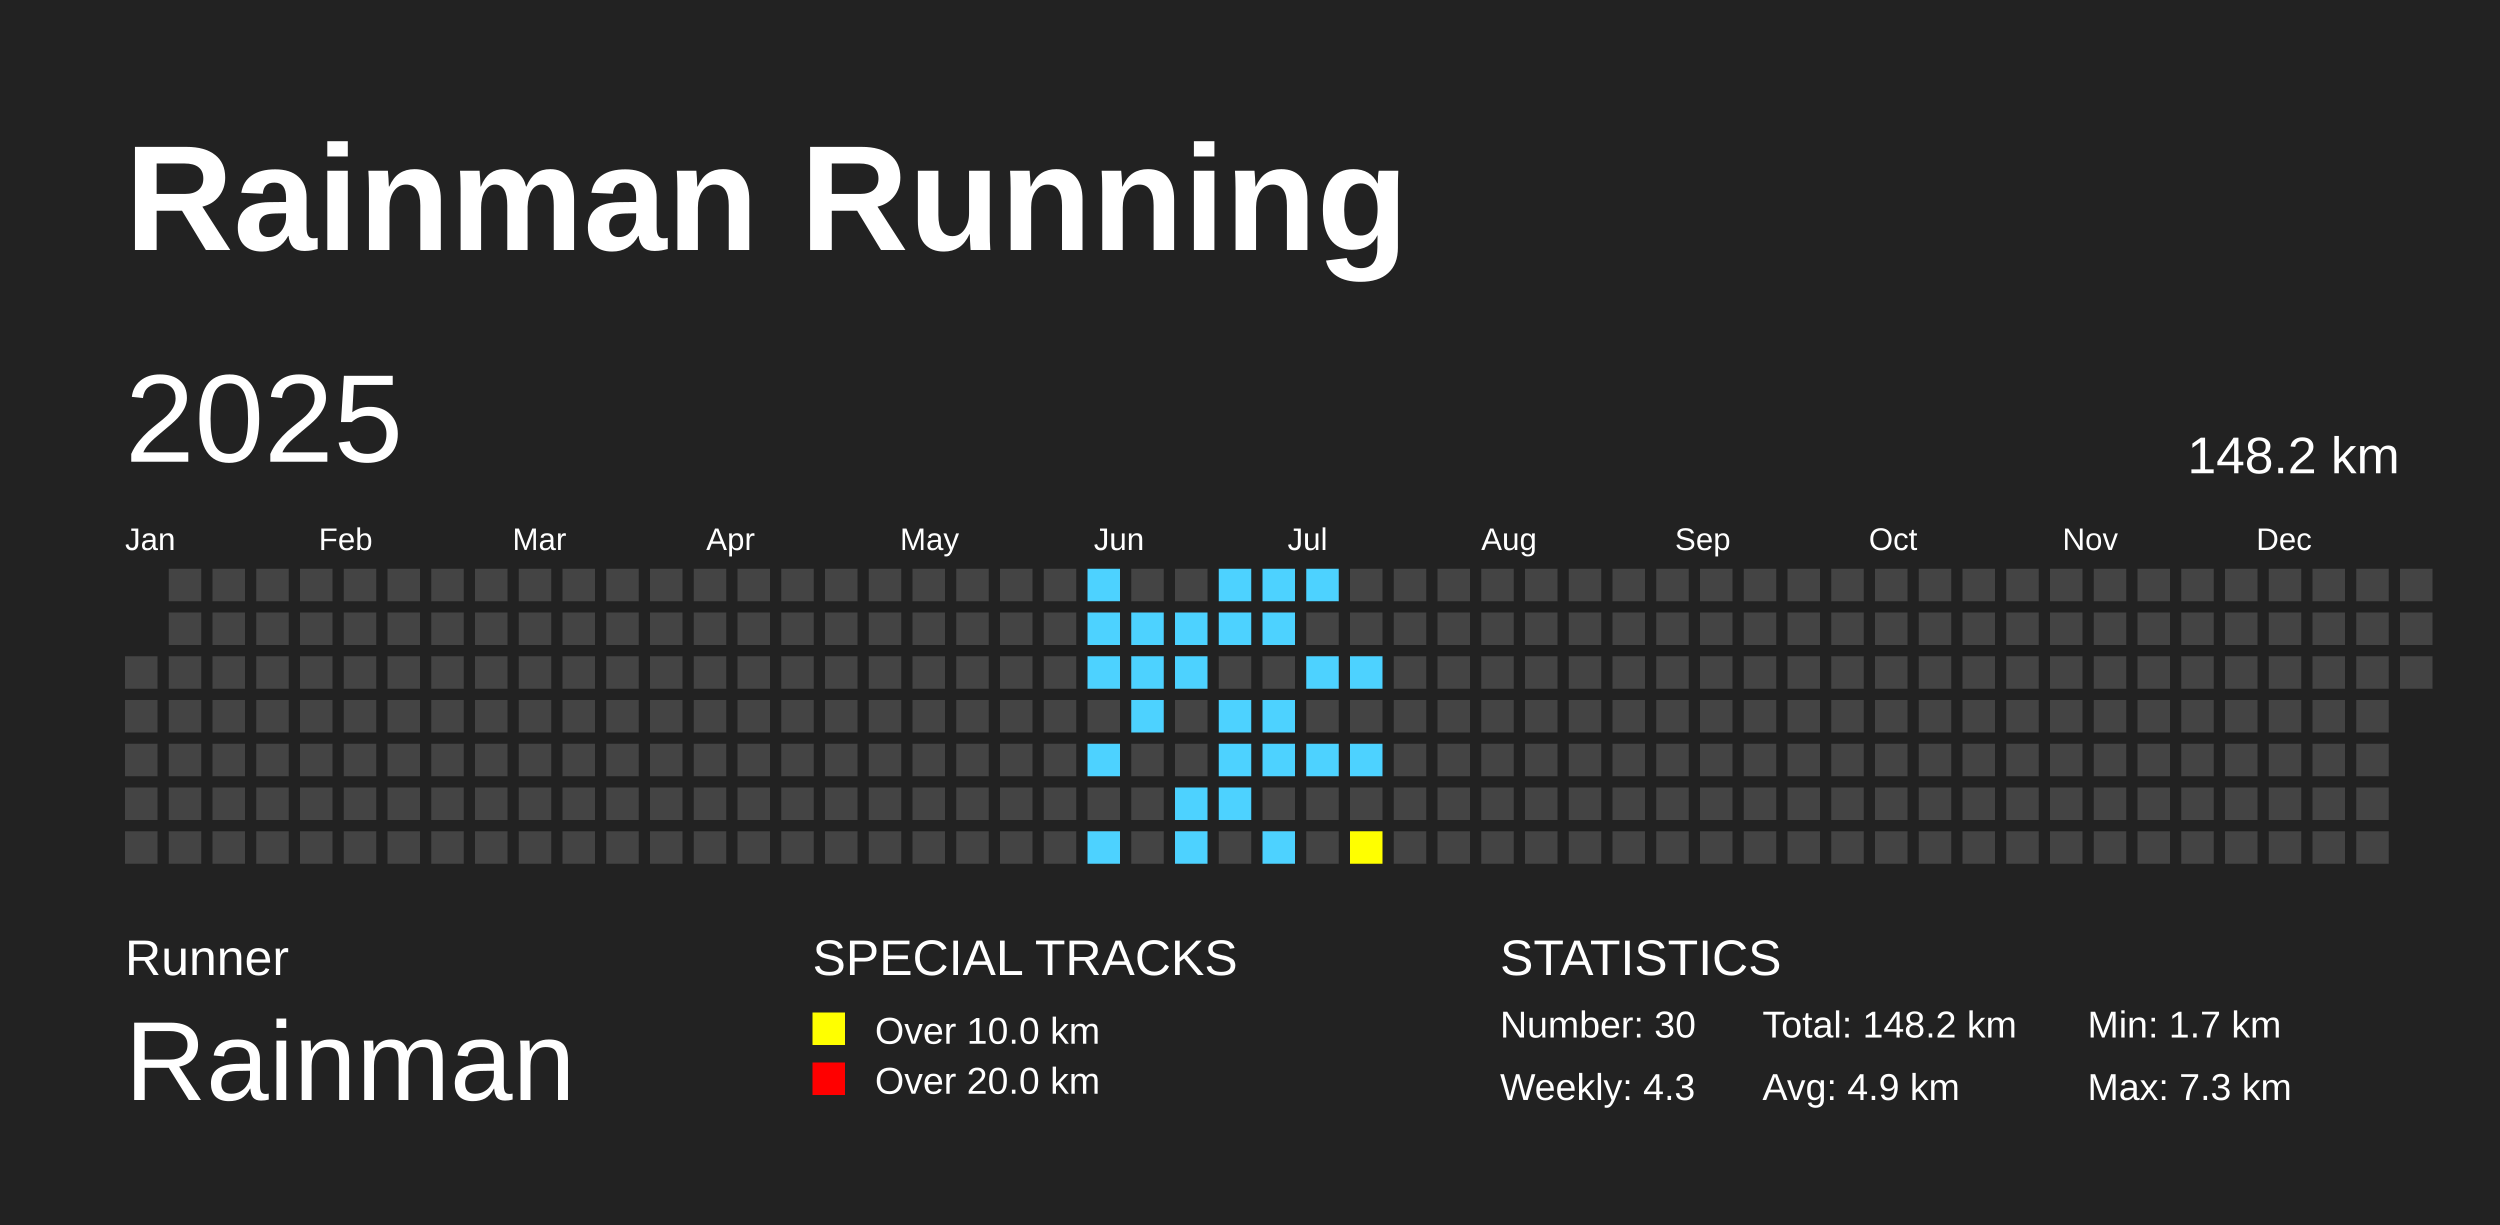
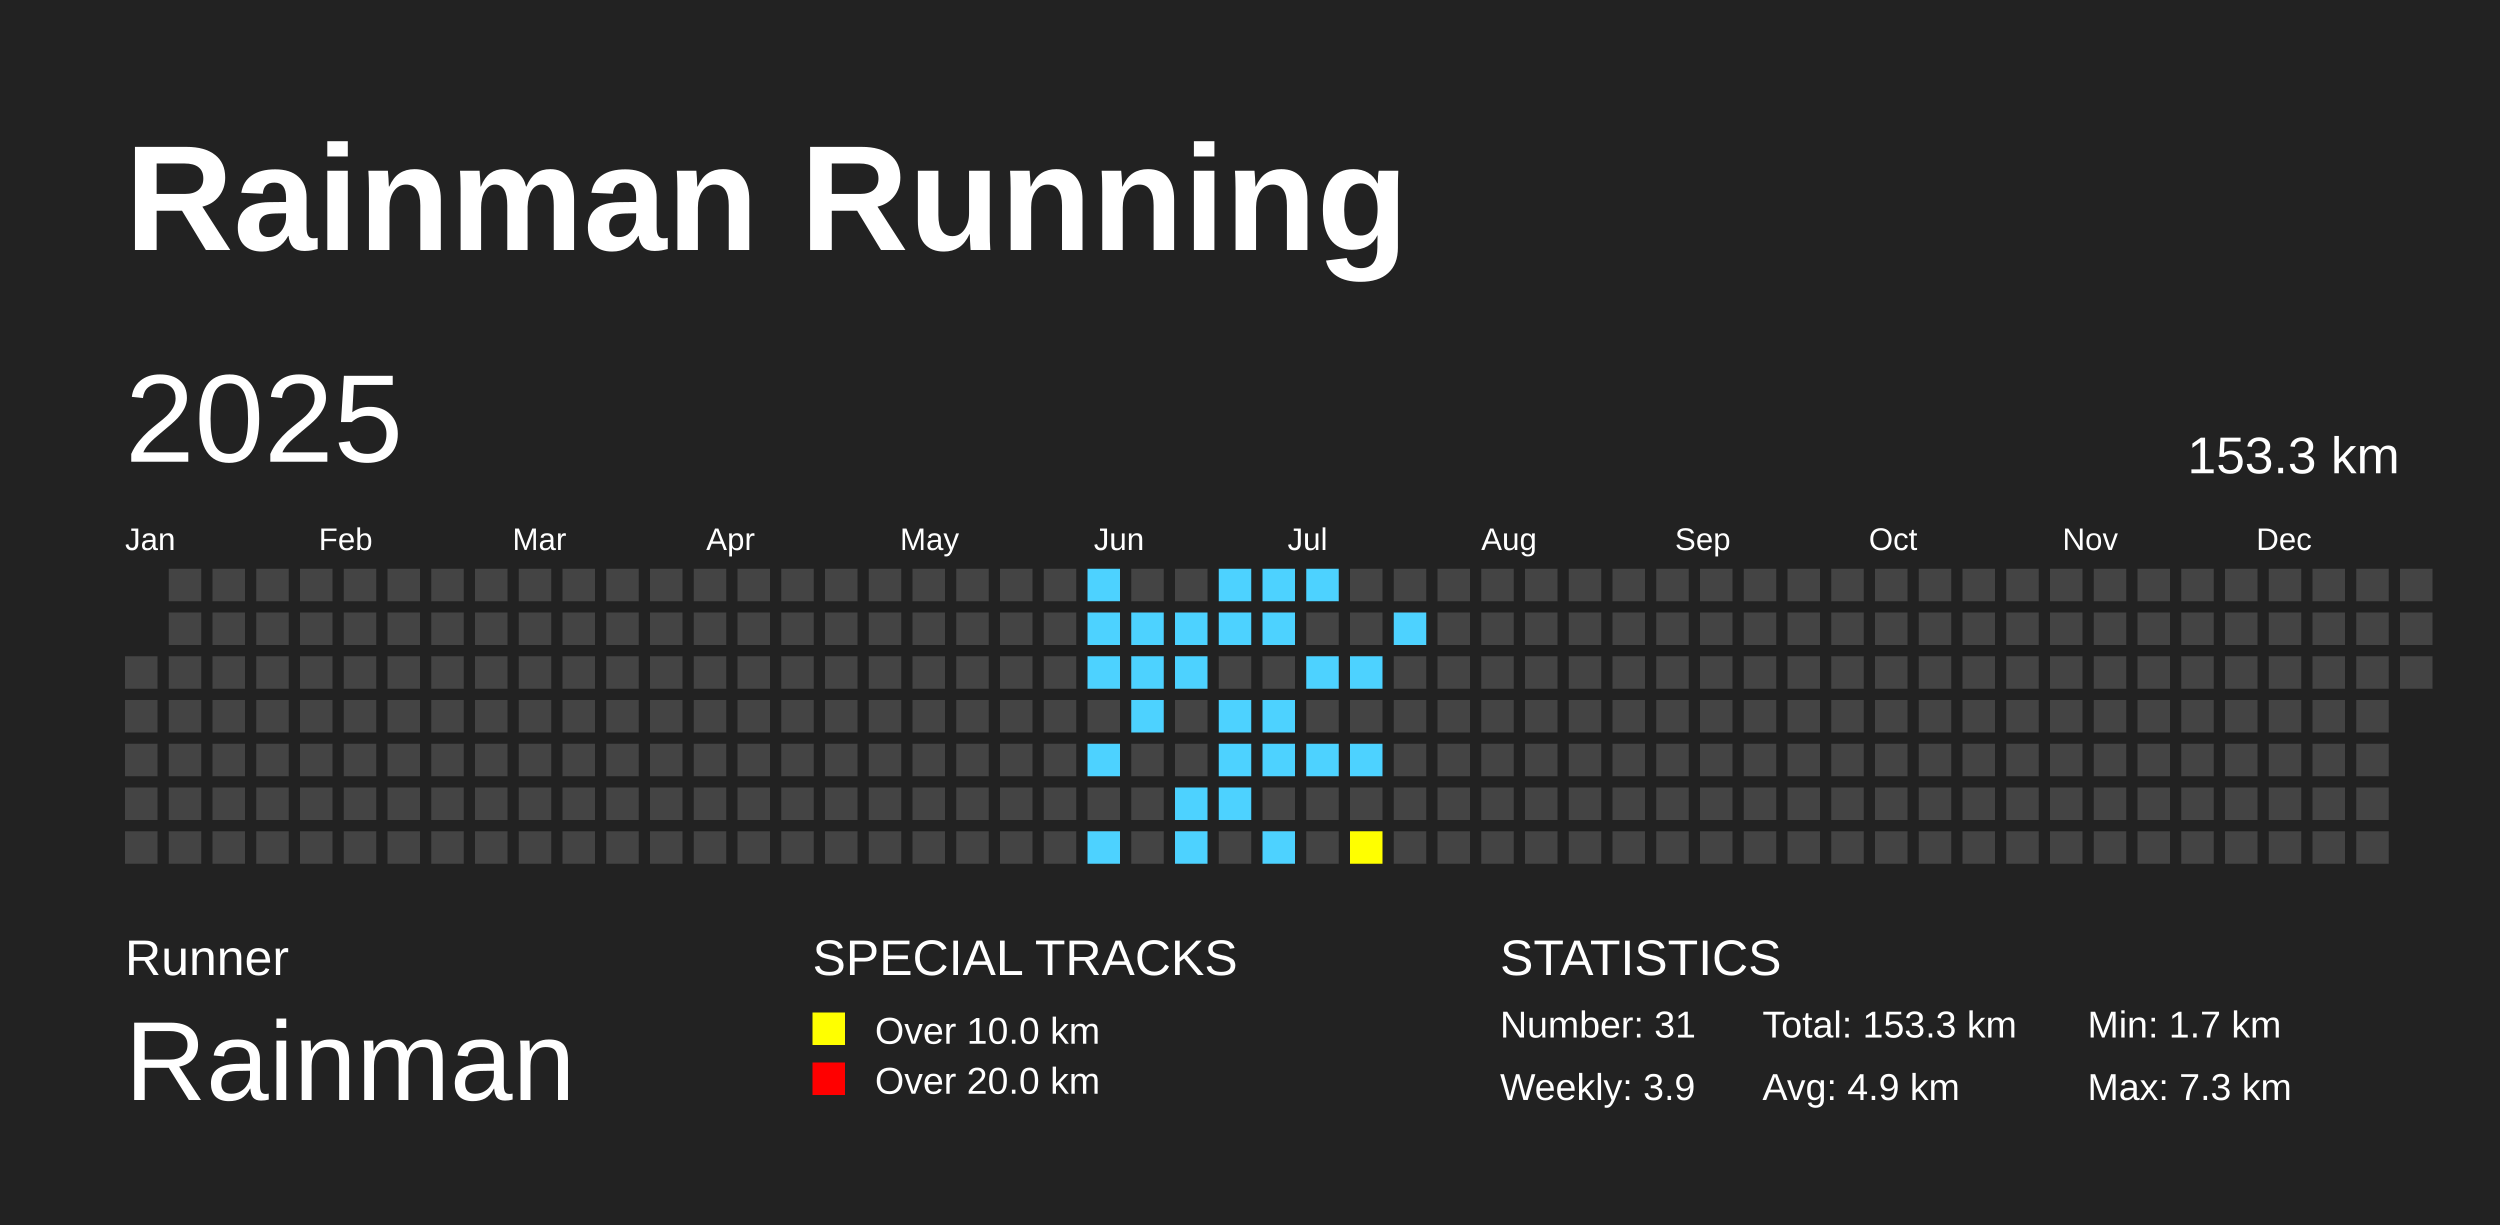
<svg xmlns="http://www.w3.org/2000/svg" baseProfile="full" height="98mm" version="1.1" viewBox="0,0,200,98" width="200mm">
  <defs />
  <rect fill="#222222" height="98" width="200" x="0" y="0" />
  <text fill="#FFFFFF" style="font-size:12px; font-family:Arial; font-weight:bold;" x="10" y="20">Rainman Running</text>
  <text fill="#FFFFFF" style="font-size:4px; font-family:Arial" x="10" y="78">Runner</text>
  <text fill="#FFFFFF" style="font-size:9px; font-family:Arial" x="10" y="88">Rainman</text>
  <text fill="#FFFFFF" style="font-size:4px; font-family:Arial" x="65" y="78">SPECIAL TRACKS</text>
  <rect fill="yellow" height="2.6" width="2.6" x="65" y="81" />
  <text fill="#FFFFFF" style="font-size:3px; font-family:Arial" x="70" y="83.5">Over 10.0 km</text>
  <rect fill="red" height="2.6" width="2.6" x="65" y="85" />
  <text fill="#FFFFFF" style="font-size:3px; font-family:Arial" x="70" y="87.5">Over 20.0 km</text>
  <text fill="#FFFFFF" style="font-size:4px; font-family:Arial" x="120" y="78">STATISTICS</text>
-   <text fill="#FFFFFF" style="font-size:3px; font-family:Arial" x="120" y="83">Number: 30</text>
-   <text fill="#FFFFFF" style="font-size:3px; font-family:Arial" x="120" y="88">Weekly: 4.3</text>
-   <text fill="#FFFFFF" style="font-size:3px; font-family:Arial" x="141" y="83">Total: 148.2 km</text>
+   <text fill="#FFFFFF" style="font-size:3px; font-family:Arial" x="120" y="83">Number: 31</text>
+   <text fill="#FFFFFF" style="font-size:3px; font-family:Arial" x="120" y="88">Weekly: 3.9</text>
+   <text fill="#FFFFFF" style="font-size:3px; font-family:Arial" x="141" y="83">Total: 153.3 km</text>
  <text fill="#FFFFFF" style="font-size:3px; font-family:Arial" x="141" y="88">Avg: 4.9 km</text>
  <text fill="#FFFFFF" style="font-size:3px; font-family:Arial" x="167" y="83">Min: 1.7 km</text>
  <text fill="#FFFFFF" style="font-size:3px; font-family:Arial" x="167" y="88">Max: 7.3 km</text>
  <text dominant-baseline="hanging" fill="#FFFFFF" style="font-size:10.0px; font-family:Arial;" x="10" y="30">2025</text>
-   <text dominant-baseline="hanging" fill="#FFFFFF" style="font-size:4.125px; font-family:Arial;" x="175" y="35">148.2 km</text>
+   <text dominant-baseline="hanging" fill="#FFFFFF" style="font-size:4.125px; font-family:Arial;" x="175" y="35">153.3 km</text>
  <text fill="#FFFFFF" style="font-size:2.5px; font-family:Arial" x="10.0" y="44">Jan</text>
  <text fill="#FFFFFF" style="font-size:2.5px; font-family:Arial" x="25.5" y="44">Feb</text>
  <text fill="#FFFFFF" style="font-size:2.5px; font-family:Arial" x="41.0" y="44">Mar</text>
  <text fill="#FFFFFF" style="font-size:2.5px; font-family:Arial" x="56.5" y="44">Apr</text>
  <text fill="#FFFFFF" style="font-size:2.5px; font-family:Arial" x="72.0" y="44">May</text>
  <text fill="#FFFFFF" style="font-size:2.5px; font-family:Arial" x="87.5" y="44">Jun</text>
  <text fill="#FFFFFF" style="font-size:2.5px; font-family:Arial" x="103.0" y="44">Jul</text>
  <text fill="#FFFFFF" style="font-size:2.5px; font-family:Arial" x="118.5" y="44">Aug</text>
  <text fill="#FFFFFF" style="font-size:2.5px; font-family:Arial" x="134.0" y="44">Sep</text>
  <text fill="#FFFFFF" style="font-size:2.5px; font-family:Arial" x="149.5" y="44">Oct</text>
  <text fill="#FFFFFF" style="font-size:2.5px; font-family:Arial" x="165.0" y="44">Nov</text>
  <text fill="#FFFFFF" style="font-size:2.5px; font-family:Arial" x="180.5" y="44">Dec</text>
  <rect fill="#444444" height="2.6" width="2.6" x="10.0" y="52.5" />
  <rect fill="#444444" height="2.6" width="2.6" x="10.0" y="56.0" />
  <rect fill="#444444" height="2.6" width="2.6" x="10.0" y="59.5" />
  <rect fill="#444444" height="2.6" width="2.6" x="10.0" y="63.0" />
  <rect fill="#444444" height="2.6" width="2.6" x="10.0" y="66.5" />
  <rect fill="#444444" height="2.6" width="2.6" x="13.5" y="45.5" />
  <rect fill="#444444" height="2.6" width="2.6" x="13.5" y="49.0" />
  <rect fill="#444444" height="2.6" width="2.6" x="13.5" y="52.5" />
  <rect fill="#444444" height="2.6" width="2.6" x="13.5" y="56.0" />
  <rect fill="#444444" height="2.6" width="2.6" x="13.5" y="59.5" />
  <rect fill="#444444" height="2.6" width="2.6" x="13.5" y="63.0" />
  <rect fill="#444444" height="2.6" width="2.6" x="13.5" y="66.5" />
  <rect fill="#444444" height="2.6" width="2.6" x="17.0" y="45.5" />
  <rect fill="#444444" height="2.6" width="2.6" x="17.0" y="49.0" />
  <rect fill="#444444" height="2.6" width="2.6" x="17.0" y="52.5" />
  <rect fill="#444444" height="2.6" width="2.6" x="17.0" y="56.0" />
  <rect fill="#444444" height="2.6" width="2.6" x="17.0" y="59.5" />
  <rect fill="#444444" height="2.6" width="2.6" x="17.0" y="63.0" />
  <rect fill="#444444" height="2.6" width="2.6" x="17.0" y="66.5" />
  <rect fill="#444444" height="2.6" width="2.6" x="20.5" y="45.5" />
  <rect fill="#444444" height="2.6" width="2.6" x="20.5" y="49.0" />
  <rect fill="#444444" height="2.6" width="2.6" x="20.5" y="52.5" />
  <rect fill="#444444" height="2.6" width="2.6" x="20.5" y="56.0" />
  <rect fill="#444444" height="2.6" width="2.6" x="20.5" y="59.5" />
  <rect fill="#444444" height="2.6" width="2.6" x="20.5" y="63.0" />
  <rect fill="#444444" height="2.6" width="2.6" x="20.5" y="66.5" />
  <rect fill="#444444" height="2.6" width="2.6" x="24.0" y="45.5" />
  <rect fill="#444444" height="2.6" width="2.6" x="24.0" y="49.0" />
  <rect fill="#444444" height="2.6" width="2.6" x="24.0" y="52.5" />
  <rect fill="#444444" height="2.6" width="2.6" x="24.0" y="56.0" />
  <rect fill="#444444" height="2.6" width="2.6" x="24.0" y="59.5" />
  <rect fill="#444444" height="2.6" width="2.6" x="24.0" y="63.0" />
  <rect fill="#444444" height="2.6" width="2.6" x="24.0" y="66.5" />
  <rect fill="#444444" height="2.6" width="2.6" x="27.5" y="45.5" />
  <rect fill="#444444" height="2.6" width="2.6" x="27.5" y="49.0" />
  <rect fill="#444444" height="2.6" width="2.6" x="27.5" y="52.5" />
  <rect fill="#444444" height="2.6" width="2.6" x="27.5" y="56.0" />
  <rect fill="#444444" height="2.6" width="2.6" x="27.5" y="59.5" />
  <rect fill="#444444" height="2.6" width="2.6" x="27.5" y="63.0" />
  <rect fill="#444444" height="2.6" width="2.6" x="27.5" y="66.5" />
  <rect fill="#444444" height="2.6" width="2.6" x="31.0" y="45.5" />
  <rect fill="#444444" height="2.6" width="2.6" x="31.0" y="49.0" />
  <rect fill="#444444" height="2.6" width="2.6" x="31.0" y="52.5" />
  <rect fill="#444444" height="2.6" width="2.6" x="31.0" y="56.0" />
  <rect fill="#444444" height="2.6" width="2.6" x="31.0" y="59.5" />
  <rect fill="#444444" height="2.6" width="2.6" x="31.0" y="63.0" />
  <rect fill="#444444" height="2.6" width="2.6" x="31.0" y="66.5" />
  <rect fill="#444444" height="2.6" width="2.6" x="34.5" y="45.5" />
  <rect fill="#444444" height="2.6" width="2.6" x="34.5" y="49.0" />
  <rect fill="#444444" height="2.6" width="2.6" x="34.5" y="52.5" />
  <rect fill="#444444" height="2.6" width="2.6" x="34.5" y="56.0" />
  <rect fill="#444444" height="2.6" width="2.6" x="34.5" y="59.5" />
  <rect fill="#444444" height="2.6" width="2.6" x="34.5" y="63.0" />
  <rect fill="#444444" height="2.6" width="2.6" x="34.5" y="66.5" />
  <rect fill="#444444" height="2.6" width="2.6" x="38.0" y="45.5" />
  <rect fill="#444444" height="2.6" width="2.6" x="38.0" y="49.0" />
  <rect fill="#444444" height="2.6" width="2.6" x="38.0" y="52.5" />
  <rect fill="#444444" height="2.6" width="2.6" x="38.0" y="56.0" />
  <rect fill="#444444" height="2.6" width="2.6" x="38.0" y="59.5" />
  <rect fill="#444444" height="2.6" width="2.6" x="38.0" y="63.0" />
  <rect fill="#444444" height="2.6" width="2.6" x="38.0" y="66.5" />
  <rect fill="#444444" height="2.6" width="2.6" x="41.5" y="45.5" />
  <rect fill="#444444" height="2.6" width="2.6" x="41.5" y="49.0" />
  <rect fill="#444444" height="2.6" width="2.6" x="41.5" y="52.5" />
  <rect fill="#444444" height="2.6" width="2.6" x="41.5" y="56.0" />
  <rect fill="#444444" height="2.6" width="2.6" x="41.5" y="59.5" />
  <rect fill="#444444" height="2.6" width="2.6" x="41.5" y="63.0" />
  <rect fill="#444444" height="2.6" width="2.6" x="41.5" y="66.5" />
  <rect fill="#444444" height="2.6" width="2.6" x="45.0" y="45.5" />
  <rect fill="#444444" height="2.6" width="2.6" x="45.0" y="49.0" />
  <rect fill="#444444" height="2.6" width="2.6" x="45.0" y="52.5" />
  <rect fill="#444444" height="2.6" width="2.6" x="45.0" y="56.0" />
  <rect fill="#444444" height="2.6" width="2.6" x="45.0" y="59.5" />
  <rect fill="#444444" height="2.6" width="2.6" x="45.0" y="63.0" />
  <rect fill="#444444" height="2.6" width="2.6" x="45.0" y="66.5" />
  <rect fill="#444444" height="2.6" width="2.6" x="48.5" y="45.5" />
  <rect fill="#444444" height="2.6" width="2.6" x="48.5" y="49.0" />
  <rect fill="#444444" height="2.6" width="2.6" x="48.5" y="52.5" />
  <rect fill="#444444" height="2.6" width="2.6" x="48.5" y="56.0" />
  <rect fill="#444444" height="2.6" width="2.6" x="48.5" y="59.5" />
  <rect fill="#444444" height="2.6" width="2.6" x="48.5" y="63.0" />
  <rect fill="#444444" height="2.6" width="2.6" x="48.5" y="66.5" />
  <rect fill="#444444" height="2.6" width="2.6" x="52.0" y="45.5" />
  <rect fill="#444444" height="2.6" width="2.6" x="52.0" y="49.0" />
  <rect fill="#444444" height="2.6" width="2.6" x="52.0" y="52.5" />
  <rect fill="#444444" height="2.6" width="2.6" x="52.0" y="56.0" />
  <rect fill="#444444" height="2.6" width="2.6" x="52.0" y="59.5" />
  <rect fill="#444444" height="2.6" width="2.6" x="52.0" y="63.0" />
  <rect fill="#444444" height="2.6" width="2.6" x="52.0" y="66.5" />
  <rect fill="#444444" height="2.6" width="2.6" x="55.5" y="45.5" />
  <rect fill="#444444" height="2.6" width="2.6" x="55.5" y="49.0" />
  <rect fill="#444444" height="2.6" width="2.6" x="55.5" y="52.5" />
  <rect fill="#444444" height="2.6" width="2.6" x="55.5" y="56.0" />
  <rect fill="#444444" height="2.6" width="2.6" x="55.5" y="59.5" />
  <rect fill="#444444" height="2.6" width="2.6" x="55.5" y="63.0" />
  <rect fill="#444444" height="2.6" width="2.6" x="55.5" y="66.5" />
  <rect fill="#444444" height="2.6" width="2.6" x="59.0" y="45.5" />
  <rect fill="#444444" height="2.6" width="2.6" x="59.0" y="49.0" />
  <rect fill="#444444" height="2.6" width="2.6" x="59.0" y="52.5" />
  <rect fill="#444444" height="2.6" width="2.6" x="59.0" y="56.0" />
  <rect fill="#444444" height="2.6" width="2.6" x="59.0" y="59.5" />
  <rect fill="#444444" height="2.6" width="2.6" x="59.0" y="63.0" />
  <rect fill="#444444" height="2.6" width="2.6" x="59.0" y="66.5" />
  <rect fill="#444444" height="2.6" width="2.6" x="62.5" y="45.5" />
  <rect fill="#444444" height="2.6" width="2.6" x="62.5" y="49.0" />
  <rect fill="#444444" height="2.6" width="2.6" x="62.5" y="52.5" />
  <rect fill="#444444" height="2.6" width="2.6" x="62.5" y="56.0" />
  <rect fill="#444444" height="2.6" width="2.6" x="62.5" y="59.5" />
  <rect fill="#444444" height="2.6" width="2.6" x="62.5" y="63.0" />
  <rect fill="#444444" height="2.6" width="2.6" x="62.5" y="66.5" />
  <rect fill="#444444" height="2.6" width="2.6" x="66.0" y="45.5" />
  <rect fill="#444444" height="2.6" width="2.6" x="66.0" y="49.0" />
  <rect fill="#444444" height="2.6" width="2.6" x="66.0" y="52.5" />
  <rect fill="#444444" height="2.6" width="2.6" x="66.0" y="56.0" />
  <rect fill="#444444" height="2.6" width="2.6" x="66.0" y="59.5" />
  <rect fill="#444444" height="2.6" width="2.6" x="66.0" y="63.0" />
  <rect fill="#444444" height="2.6" width="2.6" x="66.0" y="66.5" />
  <rect fill="#444444" height="2.6" width="2.6" x="69.5" y="45.5" />
  <rect fill="#444444" height="2.6" width="2.6" x="69.5" y="49.0" />
  <rect fill="#444444" height="2.6" width="2.6" x="69.5" y="52.5" />
  <rect fill="#444444" height="2.6" width="2.6" x="69.5" y="56.0" />
  <rect fill="#444444" height="2.6" width="2.6" x="69.5" y="59.5" />
  <rect fill="#444444" height="2.6" width="2.6" x="69.5" y="63.0" />
  <rect fill="#444444" height="2.6" width="2.6" x="69.5" y="66.5" />
  <rect fill="#444444" height="2.6" width="2.6" x="73.0" y="45.5" />
  <rect fill="#444444" height="2.6" width="2.6" x="73.0" y="49.0" />
  <rect fill="#444444" height="2.6" width="2.6" x="73.0" y="52.5" />
  <rect fill="#444444" height="2.6" width="2.6" x="73.0" y="56.0" />
  <rect fill="#444444" height="2.6" width="2.6" x="73.0" y="59.5" />
  <rect fill="#444444" height="2.6" width="2.6" x="73.0" y="63.0" />
  <rect fill="#444444" height="2.6" width="2.6" x="73.0" y="66.5" />
  <rect fill="#444444" height="2.6" width="2.6" x="76.5" y="45.5" />
  <rect fill="#444444" height="2.6" width="2.6" x="76.5" y="49.0" />
  <rect fill="#444444" height="2.6" width="2.6" x="76.5" y="52.5" />
  <rect fill="#444444" height="2.6" width="2.6" x="76.5" y="56.0" />
  <rect fill="#444444" height="2.6" width="2.6" x="76.5" y="59.5" />
  <rect fill="#444444" height="2.6" width="2.6" x="76.5" y="63.0" />
  <rect fill="#444444" height="2.6" width="2.6" x="76.5" y="66.5" />
  <rect fill="#444444" height="2.6" width="2.6" x="80.0" y="45.5" />
  <rect fill="#444444" height="2.6" width="2.6" x="80.0" y="49.0" />
  <rect fill="#444444" height="2.6" width="2.6" x="80.0" y="52.5" />
  <rect fill="#444444" height="2.6" width="2.6" x="80.0" y="56.0" />
  <rect fill="#444444" height="2.6" width="2.6" x="80.0" y="59.5" />
  <rect fill="#444444" height="2.6" width="2.6" x="80.0" y="63.0" />
  <rect fill="#444444" height="2.6" width="2.6" x="80.0" y="66.5" />
  <rect fill="#444444" height="2.6" width="2.6" x="83.5" y="45.5" />
  <rect fill="#444444" height="2.6" width="2.6" x="83.5" y="49.0" />
  <rect fill="#444444" height="2.6" width="2.6" x="83.5" y="52.5" />
  <rect fill="#444444" height="2.6" width="2.6" x="83.5" y="56.0" />
  <rect fill="#444444" height="2.6" width="2.6" x="83.5" y="59.5" />
  <rect fill="#444444" height="2.6" width="2.6" x="83.5" y="63.0" />
  <rect fill="#444444" height="2.6" width="2.6" x="83.5" y="66.5" />
  <rect fill="#4DD2FF" height="2.6" width="2.6" x="87.0" y="45.5" />
  <rect fill="#4DD2FF" height="2.6" width="2.6" x="87.0" y="49.0" />
  <rect fill="#4DD2FF" height="2.6" width="2.6" x="87.0" y="52.5" />
  <rect fill="#444444" height="2.6" width="2.6" x="87.0" y="56.0" />
  <rect fill="#4DD2FF" height="2.6" width="2.6" x="87.0" y="59.5" />
  <rect fill="#444444" height="2.6" width="2.6" x="87.0" y="63.0" />
  <rect fill="#4DD2FF" height="2.6" width="2.6" x="87.0" y="66.5" />
  <rect fill="#444444" height="2.6" width="2.6" x="90.5" y="45.5" />
  <rect fill="#4DD2FF" height="2.6" width="2.6" x="90.5" y="49.0" />
  <rect fill="#4DD2FF" height="2.6" width="2.6" x="90.5" y="52.5" />
  <rect fill="#4DD2FF" height="2.6" width="2.6" x="90.5" y="56.0" />
  <rect fill="#444444" height="2.6" width="2.6" x="90.5" y="59.5" />
  <rect fill="#444444" height="2.6" width="2.6" x="90.5" y="63.0" />
  <rect fill="#444444" height="2.6" width="2.6" x="90.5" y="66.5" />
  <rect fill="#444444" height="2.6" width="2.6" x="94.0" y="45.5" />
  <rect fill="#4DD2FF" height="2.6" width="2.6" x="94.0" y="49.0" />
  <rect fill="#4DD2FF" height="2.6" width="2.6" x="94.0" y="52.5" />
  <rect fill="#444444" height="2.6" width="2.6" x="94.0" y="56.0" />
  <rect fill="#444444" height="2.6" width="2.6" x="94.0" y="59.5" />
  <rect fill="#4DD2FF" height="2.6" width="2.6" x="94.0" y="63.0" />
  <rect fill="#4DD2FF" height="2.6" width="2.6" x="94.0" y="66.5" />
  <rect fill="#4DD2FF" height="2.6" width="2.6" x="97.5" y="45.5" />
  <rect fill="#4DD2FF" height="2.6" width="2.6" x="97.5" y="49.0" />
  <rect fill="#444444" height="2.6" width="2.6" x="97.5" y="52.5" />
  <rect fill="#4DD2FF" height="2.6" width="2.6" x="97.5" y="56.0" />
  <rect fill="#4DD2FF" height="2.6" width="2.6" x="97.5" y="59.5" />
  <rect fill="#4DD2FF" height="2.6" width="2.6" x="97.5" y="63.0" />
  <rect fill="#444444" height="2.6" width="2.6" x="97.5" y="66.5" />
  <rect fill="#4DD2FF" height="2.6" width="2.6" x="101.0" y="45.5" />
  <rect fill="#4DD2FF" height="2.6" width="2.6" x="101.0" y="49.0" />
  <rect fill="#444444" height="2.6" width="2.6" x="101.0" y="52.5" />
  <rect fill="#4DD2FF" height="2.6" width="2.6" x="101.0" y="56.0" />
  <rect fill="#4DD2FF" height="2.6" width="2.6" x="101.0" y="59.5" />
  <rect fill="#444444" height="2.6" width="2.6" x="101.0" y="63.0" />
  <rect fill="#4DD2FF" height="2.6" width="2.6" x="101.0" y="66.5" />
  <rect fill="#4DD2FF" height="2.6" width="2.6" x="104.5" y="45.5" />
  <rect fill="#444444" height="2.6" width="2.6" x="104.5" y="49.0" />
  <rect fill="#4DD2FF" height="2.6" width="2.6" x="104.5" y="52.5" />
  <rect fill="#444444" height="2.6" width="2.6" x="104.5" y="56.0" />
  <rect fill="#4DD2FF" height="2.6" width="2.6" x="104.5" y="59.5" />
  <rect fill="#444444" height="2.6" width="2.6" x="104.5" y="63.0" />
  <rect fill="#444444" height="2.6" width="2.6" x="104.5" y="66.5" />
  <rect fill="#444444" height="2.6" width="2.6" x="108.0" y="45.5" />
  <rect fill="#444444" height="2.6" width="2.6" x="108.0" y="49.0" />
  <rect fill="#4DD2FF" height="2.6" width="2.6" x="108.0" y="52.5" />
  <rect fill="#444444" height="2.6" width="2.6" x="108.0" y="56.0" />
  <rect fill="#4DD2FF" height="2.6" width="2.6" x="108.0" y="59.5" />
  <rect fill="#444444" height="2.6" width="2.6" x="108.0" y="63.0" />
  <rect fill="yellow" height="2.6" width="2.6" x="108.0" y="66.5" />
  <rect fill="#444444" height="2.6" width="2.6" x="111.5" y="45.5" />
-   <rect fill="#444444" height="2.6" width="2.6" x="111.5" y="49.0" />
+   <rect fill="#4DD2FF" height="2.6" width="2.6" x="111.5" y="49.0" />
  <rect fill="#444444" height="2.6" width="2.6" x="111.5" y="52.5" />
  <rect fill="#444444" height="2.6" width="2.6" x="111.5" y="56.0" />
  <rect fill="#444444" height="2.6" width="2.6" x="111.5" y="59.5" />
  <rect fill="#444444" height="2.6" width="2.6" x="111.5" y="63.0" />
  <rect fill="#444444" height="2.6" width="2.6" x="111.5" y="66.5" />
  <rect fill="#444444" height="2.6" width="2.6" x="115.0" y="45.5" />
  <rect fill="#444444" height="2.6" width="2.6" x="115.0" y="49.0" />
  <rect fill="#444444" height="2.6" width="2.6" x="115.0" y="52.5" />
  <rect fill="#444444" height="2.6" width="2.6" x="115.0" y="56.0" />
  <rect fill="#444444" height="2.6" width="2.6" x="115.0" y="59.5" />
  <rect fill="#444444" height="2.6" width="2.6" x="115.0" y="63.0" />
  <rect fill="#444444" height="2.6" width="2.6" x="115.0" y="66.5" />
  <rect fill="#444444" height="2.6" width="2.6" x="118.5" y="45.5" />
  <rect fill="#444444" height="2.6" width="2.6" x="118.5" y="49.0" />
  <rect fill="#444444" height="2.6" width="2.6" x="118.5" y="52.5" />
  <rect fill="#444444" height="2.6" width="2.6" x="118.5" y="56.0" />
  <rect fill="#444444" height="2.6" width="2.6" x="118.5" y="59.5" />
  <rect fill="#444444" height="2.6" width="2.6" x="118.5" y="63.0" />
  <rect fill="#444444" height="2.6" width="2.6" x="118.5" y="66.5" />
  <rect fill="#444444" height="2.6" width="2.6" x="122.0" y="45.5" />
  <rect fill="#444444" height="2.6" width="2.6" x="122.0" y="49.0" />
  <rect fill="#444444" height="2.6" width="2.6" x="122.0" y="52.5" />
  <rect fill="#444444" height="2.6" width="2.6" x="122.0" y="56.0" />
  <rect fill="#444444" height="2.6" width="2.6" x="122.0" y="59.5" />
  <rect fill="#444444" height="2.6" width="2.6" x="122.0" y="63.0" />
  <rect fill="#444444" height="2.6" width="2.6" x="122.0" y="66.5" />
  <rect fill="#444444" height="2.6" width="2.6" x="125.5" y="45.5" />
  <rect fill="#444444" height="2.6" width="2.6" x="125.5" y="49.0" />
  <rect fill="#444444" height="2.6" width="2.6" x="125.5" y="52.5" />
  <rect fill="#444444" height="2.6" width="2.6" x="125.5" y="56.0" />
  <rect fill="#444444" height="2.6" width="2.6" x="125.5" y="59.5" />
  <rect fill="#444444" height="2.6" width="2.6" x="125.5" y="63.0" />
  <rect fill="#444444" height="2.6" width="2.6" x="125.5" y="66.5" />
  <rect fill="#444444" height="2.6" width="2.6" x="129.0" y="45.5" />
  <rect fill="#444444" height="2.6" width="2.6" x="129.0" y="49.0" />
  <rect fill="#444444" height="2.6" width="2.6" x="129.0" y="52.5" />
  <rect fill="#444444" height="2.6" width="2.6" x="129.0" y="56.0" />
  <rect fill="#444444" height="2.6" width="2.6" x="129.0" y="59.5" />
  <rect fill="#444444" height="2.6" width="2.6" x="129.0" y="63.0" />
  <rect fill="#444444" height="2.6" width="2.6" x="129.0" y="66.5" />
  <rect fill="#444444" height="2.6" width="2.6" x="132.5" y="45.5" />
  <rect fill="#444444" height="2.6" width="2.6" x="132.5" y="49.0" />
  <rect fill="#444444" height="2.6" width="2.6" x="132.5" y="52.5" />
  <rect fill="#444444" height="2.6" width="2.6" x="132.5" y="56.0" />
  <rect fill="#444444" height="2.6" width="2.6" x="132.5" y="59.5" />
  <rect fill="#444444" height="2.6" width="2.6" x="132.5" y="63.0" />
  <rect fill="#444444" height="2.6" width="2.6" x="132.5" y="66.5" />
  <rect fill="#444444" height="2.6" width="2.6" x="136.0" y="45.5" />
  <rect fill="#444444" height="2.6" width="2.6" x="136.0" y="49.0" />
  <rect fill="#444444" height="2.6" width="2.6" x="136.0" y="52.5" />
  <rect fill="#444444" height="2.6" width="2.6" x="136.0" y="56.0" />
  <rect fill="#444444" height="2.6" width="2.6" x="136.0" y="59.5" />
  <rect fill="#444444" height="2.6" width="2.6" x="136.0" y="63.0" />
  <rect fill="#444444" height="2.6" width="2.6" x="136.0" y="66.5" />
  <rect fill="#444444" height="2.6" width="2.6" x="139.5" y="45.5" />
  <rect fill="#444444" height="2.6" width="2.6" x="139.5" y="49.0" />
  <rect fill="#444444" height="2.6" width="2.6" x="139.5" y="52.5" />
  <rect fill="#444444" height="2.6" width="2.6" x="139.5" y="56.0" />
  <rect fill="#444444" height="2.6" width="2.6" x="139.5" y="59.5" />
  <rect fill="#444444" height="2.6" width="2.6" x="139.5" y="63.0" />
  <rect fill="#444444" height="2.6" width="2.6" x="139.5" y="66.5" />
  <rect fill="#444444" height="2.6" width="2.6" x="143.0" y="45.5" />
  <rect fill="#444444" height="2.6" width="2.6" x="143.0" y="49.0" />
  <rect fill="#444444" height="2.6" width="2.6" x="143.0" y="52.5" />
  <rect fill="#444444" height="2.6" width="2.6" x="143.0" y="56.0" />
  <rect fill="#444444" height="2.6" width="2.6" x="143.0" y="59.5" />
  <rect fill="#444444" height="2.6" width="2.6" x="143.0" y="63.0" />
  <rect fill="#444444" height="2.6" width="2.6" x="143.0" y="66.5" />
  <rect fill="#444444" height="2.6" width="2.6" x="146.5" y="45.5" />
  <rect fill="#444444" height="2.6" width="2.6" x="146.5" y="49.0" />
  <rect fill="#444444" height="2.6" width="2.6" x="146.5" y="52.5" />
  <rect fill="#444444" height="2.6" width="2.6" x="146.5" y="56.0" />
  <rect fill="#444444" height="2.6" width="2.6" x="146.5" y="59.5" />
  <rect fill="#444444" height="2.6" width="2.6" x="146.5" y="63.0" />
  <rect fill="#444444" height="2.6" width="2.6" x="146.5" y="66.5" />
  <rect fill="#444444" height="2.6" width="2.6" x="150.0" y="45.5" />
  <rect fill="#444444" height="2.6" width="2.6" x="150.0" y="49.0" />
  <rect fill="#444444" height="2.6" width="2.6" x="150.0" y="52.5" />
  <rect fill="#444444" height="2.6" width="2.6" x="150.0" y="56.0" />
  <rect fill="#444444" height="2.6" width="2.6" x="150.0" y="59.5" />
  <rect fill="#444444" height="2.6" width="2.6" x="150.0" y="63.0" />
  <rect fill="#444444" height="2.6" width="2.6" x="150.0" y="66.5" />
  <rect fill="#444444" height="2.6" width="2.6" x="153.5" y="45.5" />
  <rect fill="#444444" height="2.6" width="2.6" x="153.5" y="49.0" />
  <rect fill="#444444" height="2.6" width="2.6" x="153.5" y="52.5" />
  <rect fill="#444444" height="2.6" width="2.6" x="153.5" y="56.0" />
  <rect fill="#444444" height="2.6" width="2.6" x="153.5" y="59.5" />
  <rect fill="#444444" height="2.6" width="2.6" x="153.5" y="63.0" />
  <rect fill="#444444" height="2.6" width="2.6" x="153.5" y="66.5" />
  <rect fill="#444444" height="2.6" width="2.6" x="157.0" y="45.5" />
  <rect fill="#444444" height="2.6" width="2.6" x="157.0" y="49.0" />
  <rect fill="#444444" height="2.6" width="2.6" x="157.0" y="52.5" />
  <rect fill="#444444" height="2.6" width="2.6" x="157.0" y="56.0" />
  <rect fill="#444444" height="2.6" width="2.6" x="157.0" y="59.5" />
  <rect fill="#444444" height="2.6" width="2.6" x="157.0" y="63.0" />
  <rect fill="#444444" height="2.6" width="2.6" x="157.0" y="66.5" />
  <rect fill="#444444" height="2.6" width="2.6" x="160.5" y="45.5" />
  <rect fill="#444444" height="2.6" width="2.6" x="160.5" y="49.0" />
  <rect fill="#444444" height="2.6" width="2.6" x="160.5" y="52.5" />
  <rect fill="#444444" height="2.6" width="2.6" x="160.5" y="56.0" />
  <rect fill="#444444" height="2.6" width="2.6" x="160.5" y="59.5" />
  <rect fill="#444444" height="2.6" width="2.6" x="160.5" y="63.0" />
  <rect fill="#444444" height="2.6" width="2.6" x="160.5" y="66.5" />
  <rect fill="#444444" height="2.6" width="2.6" x="164.0" y="45.5" />
  <rect fill="#444444" height="2.6" width="2.6" x="164.0" y="49.0" />
  <rect fill="#444444" height="2.6" width="2.6" x="164.0" y="52.5" />
  <rect fill="#444444" height="2.6" width="2.6" x="164.0" y="56.0" />
  <rect fill="#444444" height="2.6" width="2.6" x="164.0" y="59.5" />
  <rect fill="#444444" height="2.6" width="2.6" x="164.0" y="63.0" />
  <rect fill="#444444" height="2.6" width="2.6" x="164.0" y="66.5" />
  <rect fill="#444444" height="2.6" width="2.6" x="167.5" y="45.5" />
  <rect fill="#444444" height="2.6" width="2.6" x="167.5" y="49.0" />
  <rect fill="#444444" height="2.6" width="2.6" x="167.5" y="52.5" />
  <rect fill="#444444" height="2.6" width="2.6" x="167.5" y="56.0" />
  <rect fill="#444444" height="2.6" width="2.6" x="167.5" y="59.5" />
  <rect fill="#444444" height="2.6" width="2.6" x="167.5" y="63.0" />
  <rect fill="#444444" height="2.6" width="2.6" x="167.5" y="66.5" />
  <rect fill="#444444" height="2.6" width="2.6" x="171.0" y="45.5" />
  <rect fill="#444444" height="2.6" width="2.6" x="171.0" y="49.0" />
  <rect fill="#444444" height="2.6" width="2.6" x="171.0" y="52.5" />
  <rect fill="#444444" height="2.6" width="2.6" x="171.0" y="56.0" />
  <rect fill="#444444" height="2.6" width="2.6" x="171.0" y="59.5" />
  <rect fill="#444444" height="2.6" width="2.6" x="171.0" y="63.0" />
  <rect fill="#444444" height="2.6" width="2.6" x="171.0" y="66.5" />
  <rect fill="#444444" height="2.6" width="2.6" x="174.5" y="45.5" />
  <rect fill="#444444" height="2.6" width="2.6" x="174.5" y="49.0" />
  <rect fill="#444444" height="2.6" width="2.6" x="174.5" y="52.5" />
  <rect fill="#444444" height="2.6" width="2.6" x="174.5" y="56.0" />
  <rect fill="#444444" height="2.6" width="2.6" x="174.5" y="59.5" />
  <rect fill="#444444" height="2.6" width="2.6" x="174.5" y="63.0" />
  <rect fill="#444444" height="2.6" width="2.6" x="174.5" y="66.5" />
  <rect fill="#444444" height="2.6" width="2.6" x="178.0" y="45.5" />
  <rect fill="#444444" height="2.6" width="2.6" x="178.0" y="49.0" />
  <rect fill="#444444" height="2.6" width="2.6" x="178.0" y="52.5" />
  <rect fill="#444444" height="2.6" width="2.6" x="178.0" y="56.0" />
  <rect fill="#444444" height="2.6" width="2.6" x="178.0" y="59.5" />
  <rect fill="#444444" height="2.6" width="2.6" x="178.0" y="63.0" />
  <rect fill="#444444" height="2.6" width="2.6" x="178.0" y="66.5" />
  <rect fill="#444444" height="2.6" width="2.6" x="181.5" y="45.5" />
  <rect fill="#444444" height="2.6" width="2.6" x="181.5" y="49.0" />
  <rect fill="#444444" height="2.6" width="2.6" x="181.5" y="52.5" />
  <rect fill="#444444" height="2.6" width="2.6" x="181.5" y="56.0" />
  <rect fill="#444444" height="2.6" width="2.6" x="181.5" y="59.5" />
  <rect fill="#444444" height="2.6" width="2.6" x="181.5" y="63.0" />
  <rect fill="#444444" height="2.6" width="2.6" x="181.5" y="66.5" />
  <rect fill="#444444" height="2.6" width="2.6" x="185.0" y="45.5" />
  <rect fill="#444444" height="2.6" width="2.6" x="185.0" y="49.0" />
  <rect fill="#444444" height="2.6" width="2.6" x="185.0" y="52.5" />
  <rect fill="#444444" height="2.6" width="2.6" x="185.0" y="56.0" />
  <rect fill="#444444" height="2.6" width="2.6" x="185.0" y="59.5" />
  <rect fill="#444444" height="2.6" width="2.6" x="185.0" y="63.0" />
  <rect fill="#444444" height="2.6" width="2.6" x="185.0" y="66.5" />
  <rect fill="#444444" height="2.6" width="2.6" x="188.5" y="45.5" />
  <rect fill="#444444" height="2.6" width="2.6" x="188.5" y="49.0" />
  <rect fill="#444444" height="2.6" width="2.6" x="188.5" y="52.5" />
  <rect fill="#444444" height="2.6" width="2.6" x="188.5" y="56.0" />
  <rect fill="#444444" height="2.6" width="2.6" x="188.5" y="59.5" />
  <rect fill="#444444" height="2.6" width="2.6" x="188.5" y="63.0" />
  <rect fill="#444444" height="2.6" width="2.6" x="188.5" y="66.5" />
  <rect fill="#444444" height="2.6" width="2.6" x="192.0" y="45.5" />
  <rect fill="#444444" height="2.6" width="2.6" x="192.0" y="49.0" />
  <rect fill="#444444" height="2.6" width="2.6" x="192.0" y="52.5" />
</svg>
